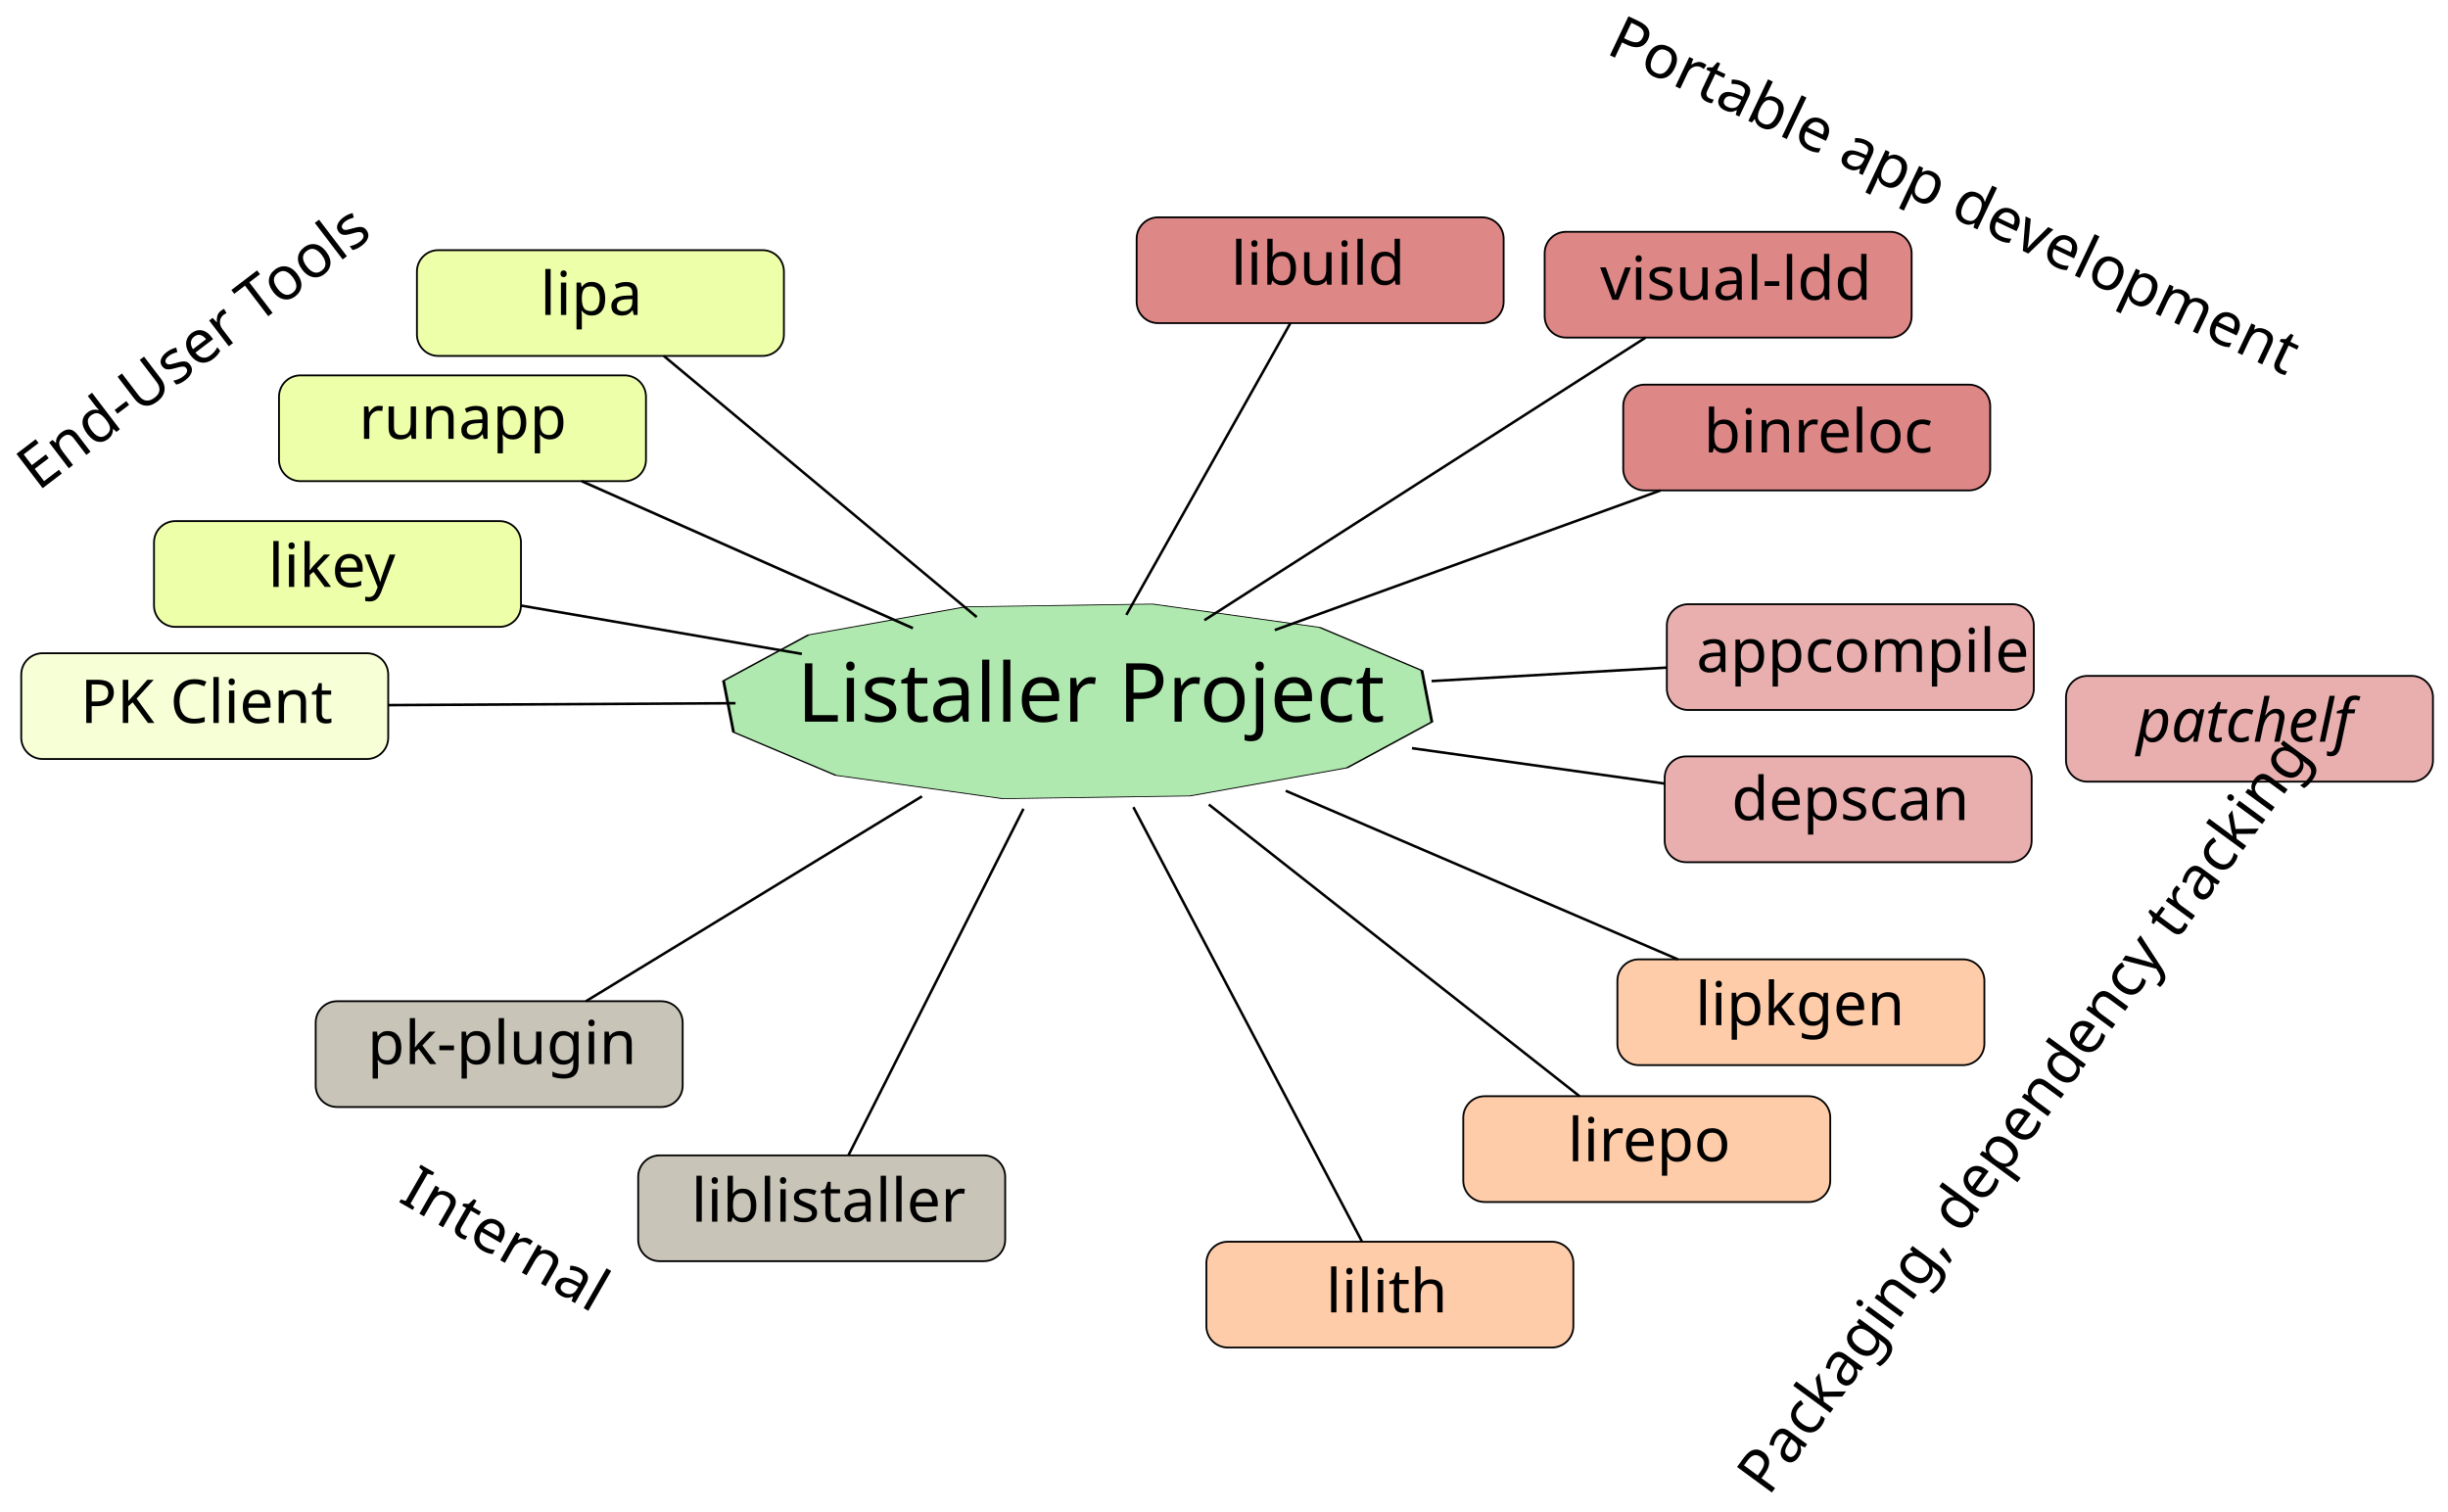
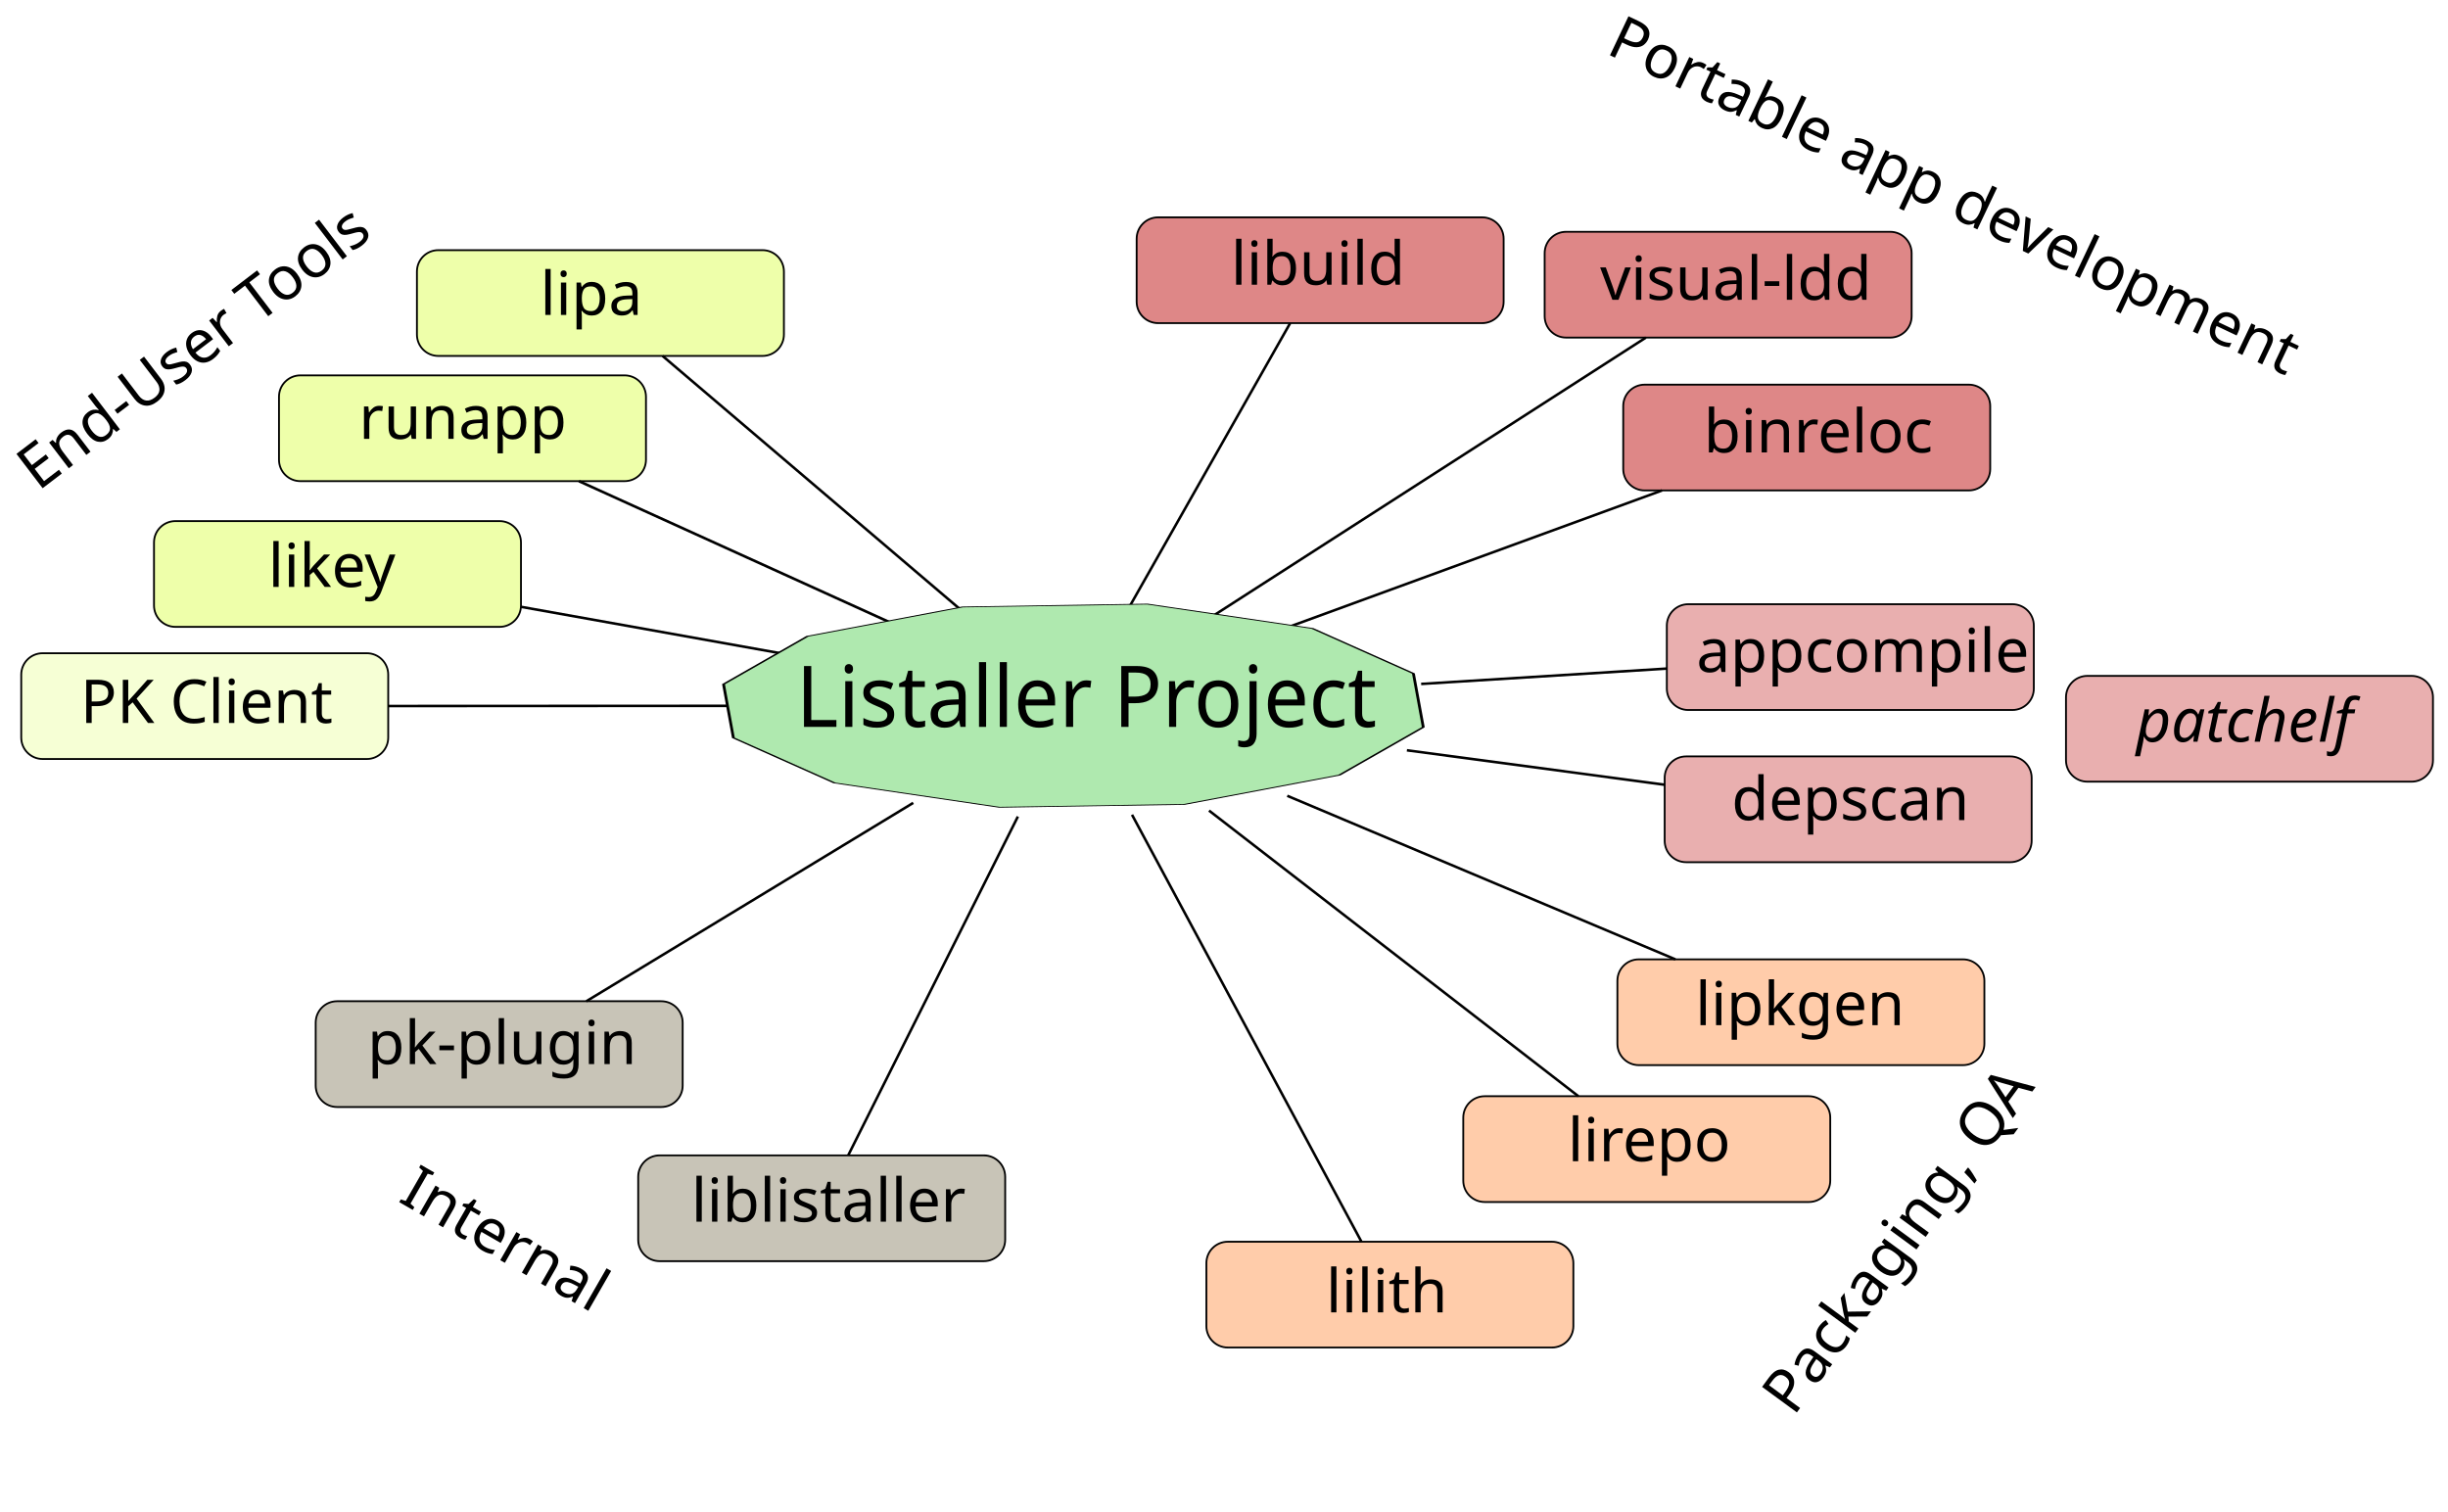
<svg xmlns="http://www.w3.org/2000/svg" width="3240" height="2000" id="svg2" version="1.1">
  <defs id="defs4" />
  <g id="layer1" transform="translate(1252.964,588.4096)">
    <text xml:space="preserve" style="font-size:40px;font-style:normal;font-variant:normal;font-weight:normal;font-stretch:normal;line-height:125%;letter-spacing:0px;word-spacing:0px;fill:#000000;fill-opacity:1;stroke:none;font-family:Cantarell;-inkscape-font-specification:Cantarell" x="-1060" y="-304.781" id="text3142">
      <tspan id="tspan3144" x="-1060" y="-304.781" />
    </text>
    <g id="g3306" transform="translate(524.5714,-286.8571)">
      <rect ry="28.338" y="29.505" x="-1225.714" height="140" width="485.714" id="rect2989" style="fill:#eeffaa;fill-opacity:1;stroke:#000000;stroke-width:2.4;stroke-linecap:round;stroke-linejoin:round;stroke-miterlimit:4;stroke-opacity:1;stroke-dasharray:none;stroke-dashoffset:0" />
      <text id="text3146" y="115.219" x="-1062.571" style="font-size:72px;font-style:normal;font-variant:normal;font-weight:normal;font-stretch:normal;line-height:125%;letter-spacing:0px;word-spacing:0px;fill:#000000;fill-opacity:1;stroke:none;font-family:Cantarell;-inkscape-font-specification:Cantarell" xml:space="preserve">
        <tspan style="font-size:80px" y="115.219" x="-1062.571" id="tspan3148">lipa</tspan>
      </text>
    </g>
    <g id="g3311" transform="translate(362,-351.1429)">
      <rect ry="28.338" y="259.505" x="-1245.714" height="140" width="485.714" id="rect2989-1" style="fill:#eeffaa;fill-opacity:1;stroke:#000000;stroke-width:2.4;stroke-linecap:round;stroke-linejoin:round;stroke-miterlimit:4;stroke-opacity:1;stroke-dasharray:none;stroke-dashoffset:0" />
      <text id="text3150" y="343.505" x="-1140" style="font-size:72px;font-style:normal;font-variant:normal;font-weight:normal;font-stretch:normal;line-height:125%;letter-spacing:0px;word-spacing:0px;fill:#000000;fill-opacity:1;stroke:none;font-family:Cantarell;-inkscape-font-specification:Cantarell" xml:space="preserve">
        <tspan style="font-size:80px" y="343.505" x="-1140" id="tspan3152">runapp</tspan>
      </text>
    </g>
    <g id="g3316" transform="translate(155.1429,-237.7143)">
      <rect ry="28.338" y="513.791" x="-1380" height="140" width="485.714" id="rect2989-1-3" style="fill:#f6ffd5;fill-opacity:1;stroke:#000000;stroke-width:2.4;stroke-linecap:round;stroke-linejoin:round;stroke-miterlimit:4;stroke-opacity:1;stroke-dasharray:none;stroke-dashoffset:0" />
      <text id="text3154" y="606.076" x="-1301.714" style="font-size:80px;font-style:normal;font-variant:normal;font-weight:normal;font-stretch:normal;line-height:125%;letter-spacing:0px;word-spacing:0px;fill:#000000;fill-opacity:1;stroke:none;font-family:Cantarell;-inkscape-font-specification:Cantarell" xml:space="preserve">
        <tspan y="606.076" x="-1301.714" id="tspan3156">PK Client</tspan>
      </text>
    </g>
    <g id="g3321" transform="translate(-232.2857,-417.1428)">
      <rect ry="28.338" y="1153.791" x="-602.857" height="140" width="485.714" id="rect2989-1-9" style="fill:#c8c4b7;fill-opacity:1;stroke:#000000;stroke-width:2.4;stroke-linecap:round;stroke-linejoin:round;stroke-miterlimit:4;stroke-opacity:1;stroke-dasharray:none;stroke-dashoffset:0" />
      <text id="text3158" y="1236.934" x="-534.286" style="font-size:80px;font-style:normal;font-variant:normal;font-weight:normal;font-stretch:normal;line-height:125%;letter-spacing:0px;word-spacing:0px;fill:#000000;fill-opacity:1;stroke:none;font-family:Cantarell;-inkscape-font-specification:Cantarell" xml:space="preserve">
        <tspan y="1236.934" x="-534.286" id="tspan3160">pk-plugin</tspan>
      </text>
    </g>
    <g id="g3326" transform="translate(-316.8571,-324.5714)">
      <rect ry="28.338" y="1265.219" x="-91.429" height="140" width="485.714" id="rect2989-1-9-6" style="fill:#c8c4b7;fill-opacity:1;stroke:#000000;stroke-width:2.4;stroke-linecap:round;stroke-linejoin:round;stroke-miterlimit:4;stroke-opacity:1;stroke-dasharray:none;stroke-dashoffset:0" />
      <text id="text3162" y="1352.934" x="-21.143" style="font-size:80px;font-style:normal;font-variant:normal;font-weight:normal;font-stretch:normal;line-height:125%;letter-spacing:0px;word-spacing:0px;fill:#000000;fill-opacity:1;stroke:none;font-family:Cantarell;-inkscape-font-specification:Cantarell" xml:space="preserve">
        <tspan y="1352.934" x="-21.143" id="tspan3164">liblistaller</tspan>
      </text>
    </g>
    <g id="g3388" transform="translate(-989.7142,338.2857)">
      <rect ry="28.338" y="716.648" x="1333.428" height="140" width="485.714" id="rect2989-1-9-2-1-4" style="fill:#ffccaa;fill-opacity:1;stroke:#000000;stroke-width:2.4;stroke-linecap:round;stroke-linejoin:round;stroke-miterlimit:4;stroke-opacity:1;stroke-dasharray:none;stroke-dashoffset:0" />
      <text id="text3166" y="810.076" x="1491.714" style="font-size:80px;font-style:normal;font-variant:normal;font-weight:normal;font-stretch:normal;line-height:125%;letter-spacing:0px;word-spacing:0px;fill:#000000;fill-opacity:1;stroke:none;font-family:Cantarell;-inkscape-font-specification:Cantarell" xml:space="preserve">
        <tspan y="810.076" x="1491.714" id="tspan3168">lilith</tspan>
      </text>
    </g>
    <g id="g3393" transform="translate(104.8571,-424)">
      <rect ry="28.338" y="1105.219" x="782.857" height="140" width="485.714" id="rect2989-1-9-2-1" style="fill:#ffccaa;fill-opacity:1;stroke:#000000;stroke-width:2.4;stroke-linecap:round;stroke-linejoin:round;stroke-miterlimit:4;stroke-opacity:1;stroke-dasharray:none;stroke-dashoffset:0" />
      <text id="text3170" y="1192.362" x="886" style="font-size:80px;font-style:normal;font-variant:normal;font-weight:normal;font-stretch:normal;line-height:125%;letter-spacing:0px;word-spacing:0px;fill:#000000;fill-opacity:1;stroke:none;font-family:Cantarell;-inkscape-font-specification:Cantarell" xml:space="preserve">
        <tspan y="1192.362" x="886" id="tspan3172">lipkgen</tspan>
      </text>
    </g>
    <g id="g3356" transform="translate(-404,133.1429)">
      <rect ry="28.338" y="279.505" x="1354.286" height="140" width="485.714" id="rect2989-1-9-2" style="fill:#e9afaf;fill-opacity:1;stroke:#000000;stroke-width:2.4;stroke-linecap:round;stroke-linejoin:round;stroke-miterlimit:4;stroke-opacity:1;stroke-dasharray:none;stroke-dashoffset:0" />
      <text id="text3174" y="363.791" x="1442.857" style="font-size:80px;font-style:normal;font-variant:normal;font-weight:normal;font-stretch:normal;line-height:125%;letter-spacing:0px;word-spacing:0px;fill:#000000;fill-opacity:1;stroke:none;font-family:Cantarell;-inkscape-font-specification:Cantarell" xml:space="preserve">
        <tspan y="363.791" x="1442.857" id="tspan3176">depscan</tspan>
      </text>
    </g>
    <g id="g3346" transform="translate(200.2857,-65.71429)">
      <rect ry="28.338" y="276.934" x="752.857" height="140" width="485.714" id="rect2989-1-9-2-2" style="fill:#e9afaf;fill-opacity:1;stroke:#000000;stroke-width:2.4;stroke-linecap:round;stroke-linejoin:round;stroke-miterlimit:4;stroke-opacity:1;stroke-dasharray:none;stroke-dashoffset:0" />
      <text id="text3178" y="366.648" x="792" style="font-size:80px;font-style:normal;font-variant:normal;font-weight:normal;font-stretch:normal;line-height:125%;letter-spacing:0px;word-spacing:0px;fill:#000000;fill-opacity:1;stroke:none;font-family:Cantarell;-inkscape-font-specification:Cantarell" xml:space="preserve">
        <tspan y="366.648" x="792" id="tspan3180">appcompile</tspan>
      </text>
    </g>
    <g id="g3331" transform="translate(-120,88.28571)">
      <rect ry="28.338" y="-389.066" x="371.429" height="140" width="485.714" id="rect2989-1-9-2-2-6" style="fill:#de8787;fill-opacity:1;stroke:#000000;stroke-width:2.4;stroke-linecap:round;stroke-linejoin:round;stroke-miterlimit:4;stroke-opacity:1;stroke-dasharray:none;stroke-dashoffset:0" />
      <text id="text3182" y="-299.924" x="496.286" style="font-size:80px;font-style:normal;font-variant:normal;font-weight:normal;font-stretch:normal;line-height:125%;letter-spacing:0px;word-spacing:0px;fill:#000000;fill-opacity:1;stroke:none;font-family:Cantarell;-inkscape-font-specification:Cantarell" xml:space="preserve">
        <tspan y="-299.924" x="496.286" id="tspan3184">libuild</tspan>
      </text>
    </g>
    <g id="g3341" transform="translate(-396,441.1429)">
      <rect ry="28.338" y="-520.495" x="1291.429" height="140" width="485.714" id="rect2989-1-9-2-2-6-7" style="fill:#de8787;fill-opacity:1;stroke:#000000;stroke-width:2.4;stroke-linecap:round;stroke-linejoin:round;stroke-miterlimit:4;stroke-opacity:1;stroke-dasharray:none;stroke-dashoffset:0" />
      <text id="text3186" y="-430.781" x="1398" style="font-size:80px;font-style:normal;font-variant:normal;font-weight:normal;font-stretch:normal;line-height:125%;letter-spacing:0px;word-spacing:0px;fill:#000000;fill-opacity:1;stroke:none;font-family:Cantarell;-inkscape-font-specification:Cantarell" xml:space="preserve">
        <tspan y="-430.781" x="1398" id="tspan3188">binreloc</tspan>
      </text>
    </g>
    <g id="g3296" transform="translate(-154.8572,261.7143)">
      <rect ry="28.338" y="-160.495" x="-894.286" height="140" width="485.714" id="rect2989-8" style="fill:#eeffaa;fill-opacity:1;stroke:#000000;stroke-width:2.4;stroke-linecap:round;stroke-linejoin:round;stroke-miterlimit:4;stroke-opacity:1;stroke-dasharray:none;stroke-dashoffset:0" />
      <text id="text3208" y="-73.352" x="-743.143" style="font-size:80px;font-style:normal;font-variant:normal;font-weight:normal;font-stretch:normal;line-height:125%;letter-spacing:0px;word-spacing:0px;fill:#000000;fill-opacity:1;stroke:none;font-family:Cantarell;-inkscape-font-specification:Cantarell" xml:space="preserve">
        <tspan y="-73.352" x="-743.143" id="tspan3210">likey</tspan>
      </text>
    </g>
    <g id="g3336" transform="translate(-300,76)">
      <rect ry="28.338" y="-357.638" x="1091.429" height="140" width="485.714" id="rect2989-1-9-2-2-6-7-1" style="fill:#de8787;fill-opacity:1;stroke:#000000;stroke-width:2.4;stroke-linecap:round;stroke-linejoin:round;stroke-miterlimit:4;stroke-opacity:1;stroke-dasharray:none;stroke-dashoffset:0" />
      <text id="text3252" y="-267.638" x="1164.857" style="font-size:80px;font-style:normal;font-variant:normal;font-weight:normal;font-stretch:normal;line-height:125%;letter-spacing:0px;word-spacing:0px;fill:#000000;fill-opacity:1;stroke:none;font-family:Cantarell;-inkscape-font-specification:Cantarell" xml:space="preserve">
        <tspan y="-267.638" x="1164.857" id="tspan3254">visual-ldd</tspan>
      </text>
    </g>
    <g id="g3351" transform="translate(-207.1429,249.4286)">
      <rect ry="28.338" y="56.648" x="1688.571" height="140" width="485.714" id="rect2989-1-9-2-9" style="fill:#e9afaf;fill-opacity:1;stroke:#000000;stroke-width:2.4;stroke-linecap:round;stroke-linejoin:round;stroke-miterlimit:4;stroke-opacity:1;stroke-dasharray:none;stroke-dashoffset:0" />
      <text id="text3274" y="143.791" x="1781.429" style="font-size:80px;font-style:normal;font-variant:normal;font-weight:normal;font-stretch:normal;line-height:125%;letter-spacing:0px;word-spacing:0px;fill:#000000;fill-opacity:1;stroke:none;font-family:Cantarell;-inkscape-font-specification:Cantarell" xml:space="preserve">
        <tspan style="font-style:italic;-inkscape-font-specification:Cantarell Italic" y="143.791" x="1781.429" id="tspan3276">patchelf</tspan>
      </text>
    </g>
    <g id="g3301" transform="translate(1169.429,665.7143)">
      <rect ry="28.338" y="196.648" x="-485.714" height="140" width="485.714" id="rect2989-8-7" style="fill:#ffccaa;fill-opacity:1;stroke:#000000;stroke-width:2.4;stroke-linecap:round;stroke-linejoin:round;stroke-miterlimit:4;stroke-opacity:1;stroke-dasharray:none;stroke-dashoffset:0" />
      <text id="text3212" y="282.648" x="-347.429" style="font-size:80px;font-style:normal;font-variant:normal;font-weight:normal;font-stretch:normal;line-height:125%;letter-spacing:0px;word-spacing:0px;fill:#000000;fill-opacity:1;stroke:none;font-family:Cantarell;-inkscape-font-specification:Cantarell" xml:space="preserve">
        <tspan y="282.648" x="-347.429" id="tspan3214">lirepo</tspan>
      </text>
    </g>
-     <g id="g3404" transform="translate(22,-24)">
-       <path transform="matrix(1.577622,0,0,0.4333914,-37.8861,157.8348)" d="M 417.143,538.076 345.905,678.227 214.136,763.981 57.143,772.362 -83.007,701.124 -168.762,569.355 -177.143,412.362 -105.905,272.212 25.864,186.458 182.857,178.076 323.007,249.315 408.762,381.084 z" id="path2987" style="fill:#afe9af;fill-opacity:1;stroke:#000000;stroke-width:2.4;stroke-linecap:round;stroke-linejoin:round;stroke-miterlimit:4;stroke-opacity:1;stroke-dasharray:none;stroke-dashoffset:0" />
-       <text id="text3400" y="390.648" x="-220" style="font-size:80px;font-style:normal;font-variant:normal;font-weight:normal;font-stretch:normal;line-height:125%;letter-spacing:0px;word-spacing:0px;fill:#000000;fill-opacity:1;stroke:none;font-family:Cantarell;-inkscape-font-specification:Cantarell" xml:space="preserve">
-         <tspan style="font-size:108px" y="390.648" x="-220" id="tspan3402">Listaller Project</tspan>
-       </text>
-     </g>
-     <path style="fill:none;stroke:#000000;stroke-width:3.4;stroke-linecap:butt;stroke-linejoin:miter;stroke-miterlimit:4;stroke-opacity:1;stroke-dasharray:none;stroke-dashoffset:0" d="M -374.4,-117.352 39.715,228.212" id="path3409" />
-     <path style="fill:none;stroke:#000000;stroke-width:3.5;stroke-linecap:butt;stroke-linejoin:miter;stroke-miterlimit:4;stroke-opacity:1;stroke-dasharray:none" d="M -483.15,48.362 -44.719,242.964" id="path3411" />
-     <path style="fill:none;stroke:#000000;stroke-width:3.4;stroke-linecap:butt;stroke-linejoin:miter;stroke-miterlimit:4;stroke-opacity:1;stroke-dasharray:none" d="m -563.429,213.006 371.773,63.968" id="path4200" />
-     <path style="fill:none;stroke:#000000;stroke-width:3.4;stroke-linecap:butt;stroke-linejoin:miter;stroke-miterlimit:4;stroke-opacity:1;stroke-dasharray:none" d="m -739.143,344.755 459.63,-2.5" id="path4202" />
-     <path style="fill:none;stroke:#000000;stroke-width:3.4;stroke-linecap:butt;stroke-linejoin:miter;stroke-miterlimit:4;stroke-opacity:1;stroke-dasharray:none" d="M -477.475,736.648 -32.687,465.46" id="path4204" />
-     <path style="fill:none;stroke:#000000;stroke-width:3.4;stroke-linecap:butt;stroke-linejoin:miter;stroke-miterlimit:4;stroke-opacity:1;stroke-dasharray:none" d="M -130.071,940.648 101.621,481.954" id="path4206" />
-     <path style="fill:none;stroke:#000000;stroke-width:3.4;stroke-linecap:butt;stroke-linejoin:miter;stroke-miterlimit:4;stroke-opacity:1;stroke-dasharray:none" d="M 549.737,1054.934 247.112,479.82" id="path4208" />
-     <path style="fill:none;stroke:#000000;stroke-width:3.4;stroke-linecap:butt;stroke-linejoin:miter;stroke-miterlimit:4;stroke-opacity:1;stroke-dasharray:none" d="M 837.603,862.362 346.97,476.333" id="path4210" />
-     <path style="fill:none;stroke:#000000;stroke-width:3.4;stroke-linecap:butt;stroke-linejoin:miter;stroke-miterlimit:4;stroke-opacity:1;stroke-dasharray:none" d="M 967.724,681.219 448.748,458.137" id="path4212" />
-     <path style="fill:none;stroke:#000000;stroke-width:3.4;stroke-linecap:butt;stroke-linejoin:miter;stroke-miterlimit:4;stroke-opacity:1;stroke-dasharray:none" d="M 950.286,448.625 615.809,401.766" id="path4214" />
-     <path style="fill:none;stroke:#000000;stroke-width:3.4;stroke-linecap:butt;stroke-linejoin:miter;stroke-miterlimit:4;stroke-opacity:1;stroke-dasharray:none" d="M 953.143,295.13 641.766,312.965" id="path4216" />
-     <path style="fill:none;stroke:#000000;stroke-width:3.4;stroke-linecap:butt;stroke-linejoin:miter;stroke-miterlimit:4;stroke-opacity:1;stroke-dasharray:none" d="M 944.841,60.648 434.252,245.409" id="path4218" />
-     <path style="fill:none;stroke:#000000;stroke-width:3.4;stroke-linecap:butt;stroke-linejoin:miter;stroke-miterlimit:4;stroke-opacity:1;stroke-dasharray:none" d="m 925.006,-141.638 -583.924,374.037" id="path4220" />
-     <path style="fill:none;stroke:#000000;stroke-width:3.4;stroke-linecap:butt;stroke-linejoin:miter;stroke-miterlimit:4;stroke-opacity:1;stroke-dasharray:none" d="M 454.922,-160.781 237.808,225.307" id="path4222" />
+     <path style="fill:none;stroke:#000000;stroke-width:3.4;stroke-linecap:butt;stroke-linejoin:miter;stroke-miterlimit:4;stroke-opacity:1;stroke-dasharray:none;stroke-dashoffset:0" d="M -376.05,-117.352 29.276,227.665" id="path3409" />
+     <path style="fill:none;stroke:#000000;stroke-width:3.5;stroke-linecap:butt;stroke-linejoin:miter;stroke-miterlimit:4;stroke-opacity:1;stroke-dasharray:none" d="M -486.694,48.362 -56.228,243.821" id="path3411" />
+     <path style="fill:none;stroke:#000000;stroke-width:3.4;stroke-linecap:butt;stroke-linejoin:miter;stroke-miterlimit:4;stroke-opacity:1;stroke-dasharray:none" d="m -563.483,214.666 364.937,65.301" id="path4200" />
+     <path style="fill:none;stroke:#000000;stroke-width:3.4;stroke-linecap:butt;stroke-linejoin:miter;stroke-miterlimit:4;stroke-opacity:1;stroke-dasharray:none" d="m -739.143,345.956 456.764,-0.227" id="path4202" />
+     <path style="fill:none;stroke:#000000;stroke-width:3.4;stroke-linecap:butt;stroke-linejoin:miter;stroke-miterlimit:4;stroke-opacity:1;stroke-dasharray:none" d="M -476.92,736.648 -44.277,474.135" id="path4204" />
+     <path style="fill:none;stroke:#000000;stroke-width:3.4;stroke-linecap:butt;stroke-linejoin:miter;stroke-miterlimit:4;stroke-opacity:1;stroke-dasharray:none" d="M -130.368,940.648 94.233,492.216" id="path4206" />
+     <path style="fill:none;stroke:#000000;stroke-width:3.4;stroke-linecap:butt;stroke-linejoin:miter;stroke-miterlimit:4;stroke-opacity:1;stroke-dasharray:none" d="M 548.954,1054.934 245.297,489.875" id="path4208" />
+     <path style="fill:none;stroke:#000000;stroke-width:3.4;stroke-linecap:butt;stroke-linejoin:miter;stroke-miterlimit:4;stroke-opacity:1;stroke-dasharray:none" d="M 836.055,862.362 347.238,484.339" id="path4210" />
+     <path style="fill:none;stroke:#000000;stroke-width:3.4;stroke-linecap:butt;stroke-linejoin:miter;stroke-miterlimit:4;stroke-opacity:1;stroke-dasharray:none" d="M 964.445,681.219 450.772,464.776" id="path4212" />
+     <path style="fill:none;stroke:#000000;stroke-width:3.4;stroke-linecap:butt;stroke-linejoin:miter;stroke-miterlimit:4;stroke-opacity:1;stroke-dasharray:none;display:inline" d="M 950.286,450.168 609.106,404.538" id="path4214" />
+     <path style="fill:none;stroke:#000000;stroke-width:3.4;stroke-linecap:butt;stroke-linejoin:miter;stroke-miterlimit:4;stroke-opacity:1;stroke-dasharray:none;display:inline" d="M 953.143,296.402 627.986,316.73" id="path4216" />
+     <path style="fill:none;stroke:#000000;stroke-width:3.4;stroke-linecap:butt;stroke-linejoin:miter;stroke-miterlimit:4;stroke-opacity:1;stroke-dasharray:none" d="M 946.828,60.648 436.415,247.264" id="path4218" />
+     <path style="fill:none;stroke:#000000;stroke-width:3.4;stroke-linecap:butt;stroke-linejoin:miter;stroke-miterlimit:4;stroke-opacity:1;stroke-dasharray:none" d="M 925.409,-141.638 342.154,233.353" id="path4220" />
+     <path style="fill:none;stroke:#000000;stroke-width:3.4;stroke-linecap:butt;stroke-linejoin:miter;stroke-miterlimit:4;stroke-opacity:1;stroke-dasharray:none" d="M 454.618,-160.781 236.484,224.151" id="path4222" />
    <text xml:space="preserve" style="font-size:80px;font-style:normal;font-variant:normal;font-weight:normal;font-stretch:normal;line-height:125%;letter-spacing:0px;word-spacing:0px;fill:#000000;fill-opacity:1;stroke:none;font-family:Cantarell;-inkscape-font-specification:Cantarell" x="-994.283" y="-679.567" id="text4321" transform="matrix(0.7952439,-0.6062897,0.6062897,0.7952439,0,0)">
      <tspan id="tspan4323" x="-994.283" y="-679.567">End-User Tools</tspan>
    </text>
    <text xml:space="preserve" style="font-size:80px;font-style:normal;font-variant:normal;font-weight:normal;font-stretch:normal;line-height:125%;letter-spacing:0px;word-spacing:0px;fill:#000000;fill-opacity:1;stroke:none;font-family:Cantarell;-inkscape-font-specification:Cantarell" x="-131.965" y="1230.229" id="text4325" transform="matrix(0.8670592,0.498205,-0.498205,0.8670592,0,0)">
      <tspan id="tspan4327" x="-131.965" y="1230.229">Internal</tspan>
    </text>
-     <text xml:space="preserve" style="font-size:80px;font-style:normal;font-variant:normal;font-weight:normal;font-stretch:normal;line-height:125%;letter-spacing:0px;word-spacing:0px;fill:#000000;fill-opacity:1;stroke:none;font-family:Cantarell;-inkscape-font-specification:Cantarell" x="-479.876" y="1700.911" id="text4329" transform="matrix(0.5915424,-0.8062739,0.8062739,0.5915424,0,0)">
-       <tspan id="tspan4331" x="-479.876" y="1700.911">Packaging, dependency tracking</tspan>
+     <text xml:space="preserve" style="font-size:80px;font-style:normal;font-variant:normal;font-weight:normal;font-stretch:normal;line-height:125%;letter-spacing:0px;word-spacing:0px;fill:#000000;fill-opacity:1;stroke:none;font-family:Cantarell;-inkscape-font-specification:Cantarell" x="-374.806" y="1664.93" id="text4329" transform="matrix(0.5915424,-0.8062739,0.8062739,0.5915424,0,0)">
+       <tspan id="tspan4331" x="-374.806" y="1664.93">Packaging, QA</tspan>
    </text>
    <text xml:space="preserve" style="font-size:80px;font-style:normal;font-variant:normal;font-weight:normal;font-stretch:normal;line-height:125%;letter-spacing:0px;word-spacing:0px;fill:#000000;fill-opacity:1;stroke:none;font-family:Cantarell;-inkscape-font-specification:Cantarell" x="564.97" y="-841.525" id="text4333" transform="matrix(0.903685,0.4281978,-0.4281978,0.903685,0,0)">
      <tspan id="tspan4335" x="564.97" y="-841.525">Portable app development</tspan>
    </text>
+     <g id="g3404" transform="matrix(0.9878385,0,0,1.044024,18.12731,-34.30139)">
+       <path transform="matrix(1.577622,0,0,0.4333914,-37.8861,157.8348)" d="M 417.143,538.076 345.905,678.227 214.136,763.981 57.143,772.362 -83.007,701.124 -168.762,569.355 -177.143,412.362 -105.905,272.212 25.864,186.458 182.857,178.076 323.007,249.315 408.762,381.084 z" id="path2987" style="fill:#afe9af;fill-opacity:1;stroke:#000000;stroke-width:2.4;stroke-linecap:round;stroke-linejoin:round;stroke-miterlimit:4;stroke-opacity:1;stroke-dasharray:none;stroke-dashoffset:0" />
+       <text id="text3400" y="390.648" x="-220" style="font-size:80px;font-style:normal;font-variant:normal;font-weight:normal;font-stretch:normal;line-height:125%;letter-spacing:0px;word-spacing:0px;fill:#000000;fill-opacity:1;stroke:none;font-family:Cantarell;-inkscape-font-specification:Cantarell" xml:space="preserve">
+         <tspan style="font-size:108px" y="390.648" x="-220" id="tspan3402">Listaller Project</tspan>
+       </text>
+     </g>
  </g>
</svg>
